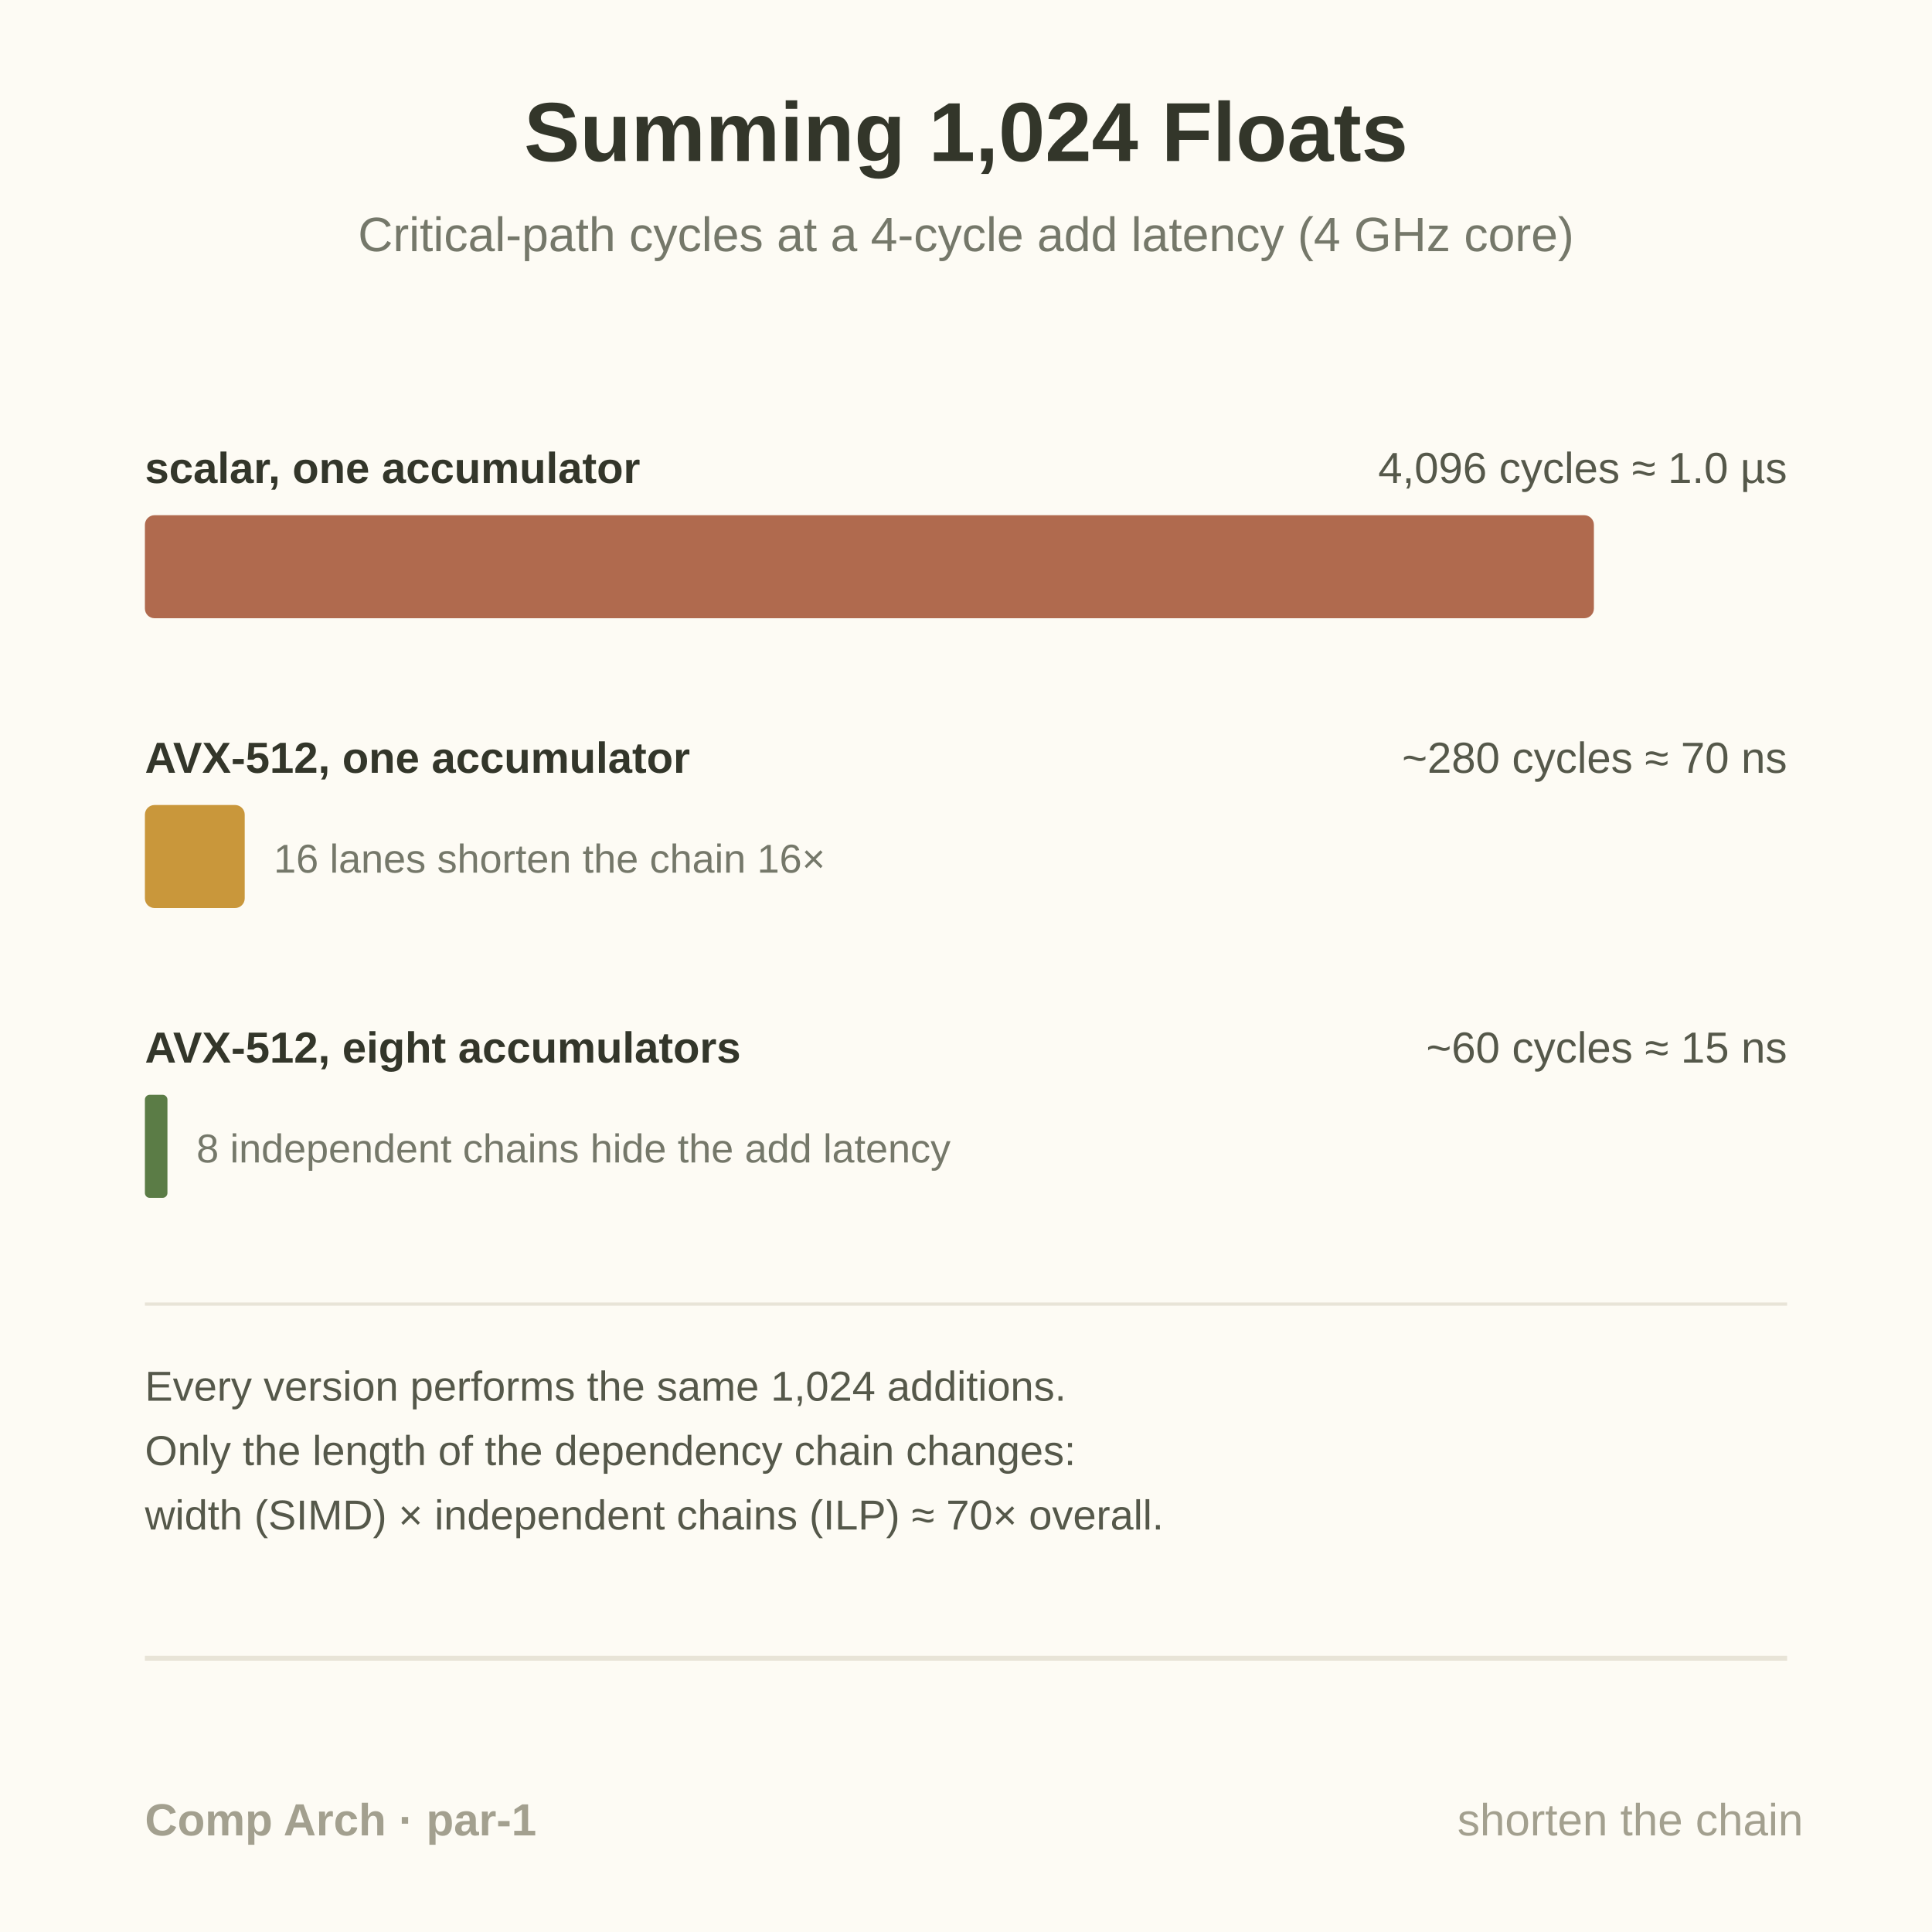
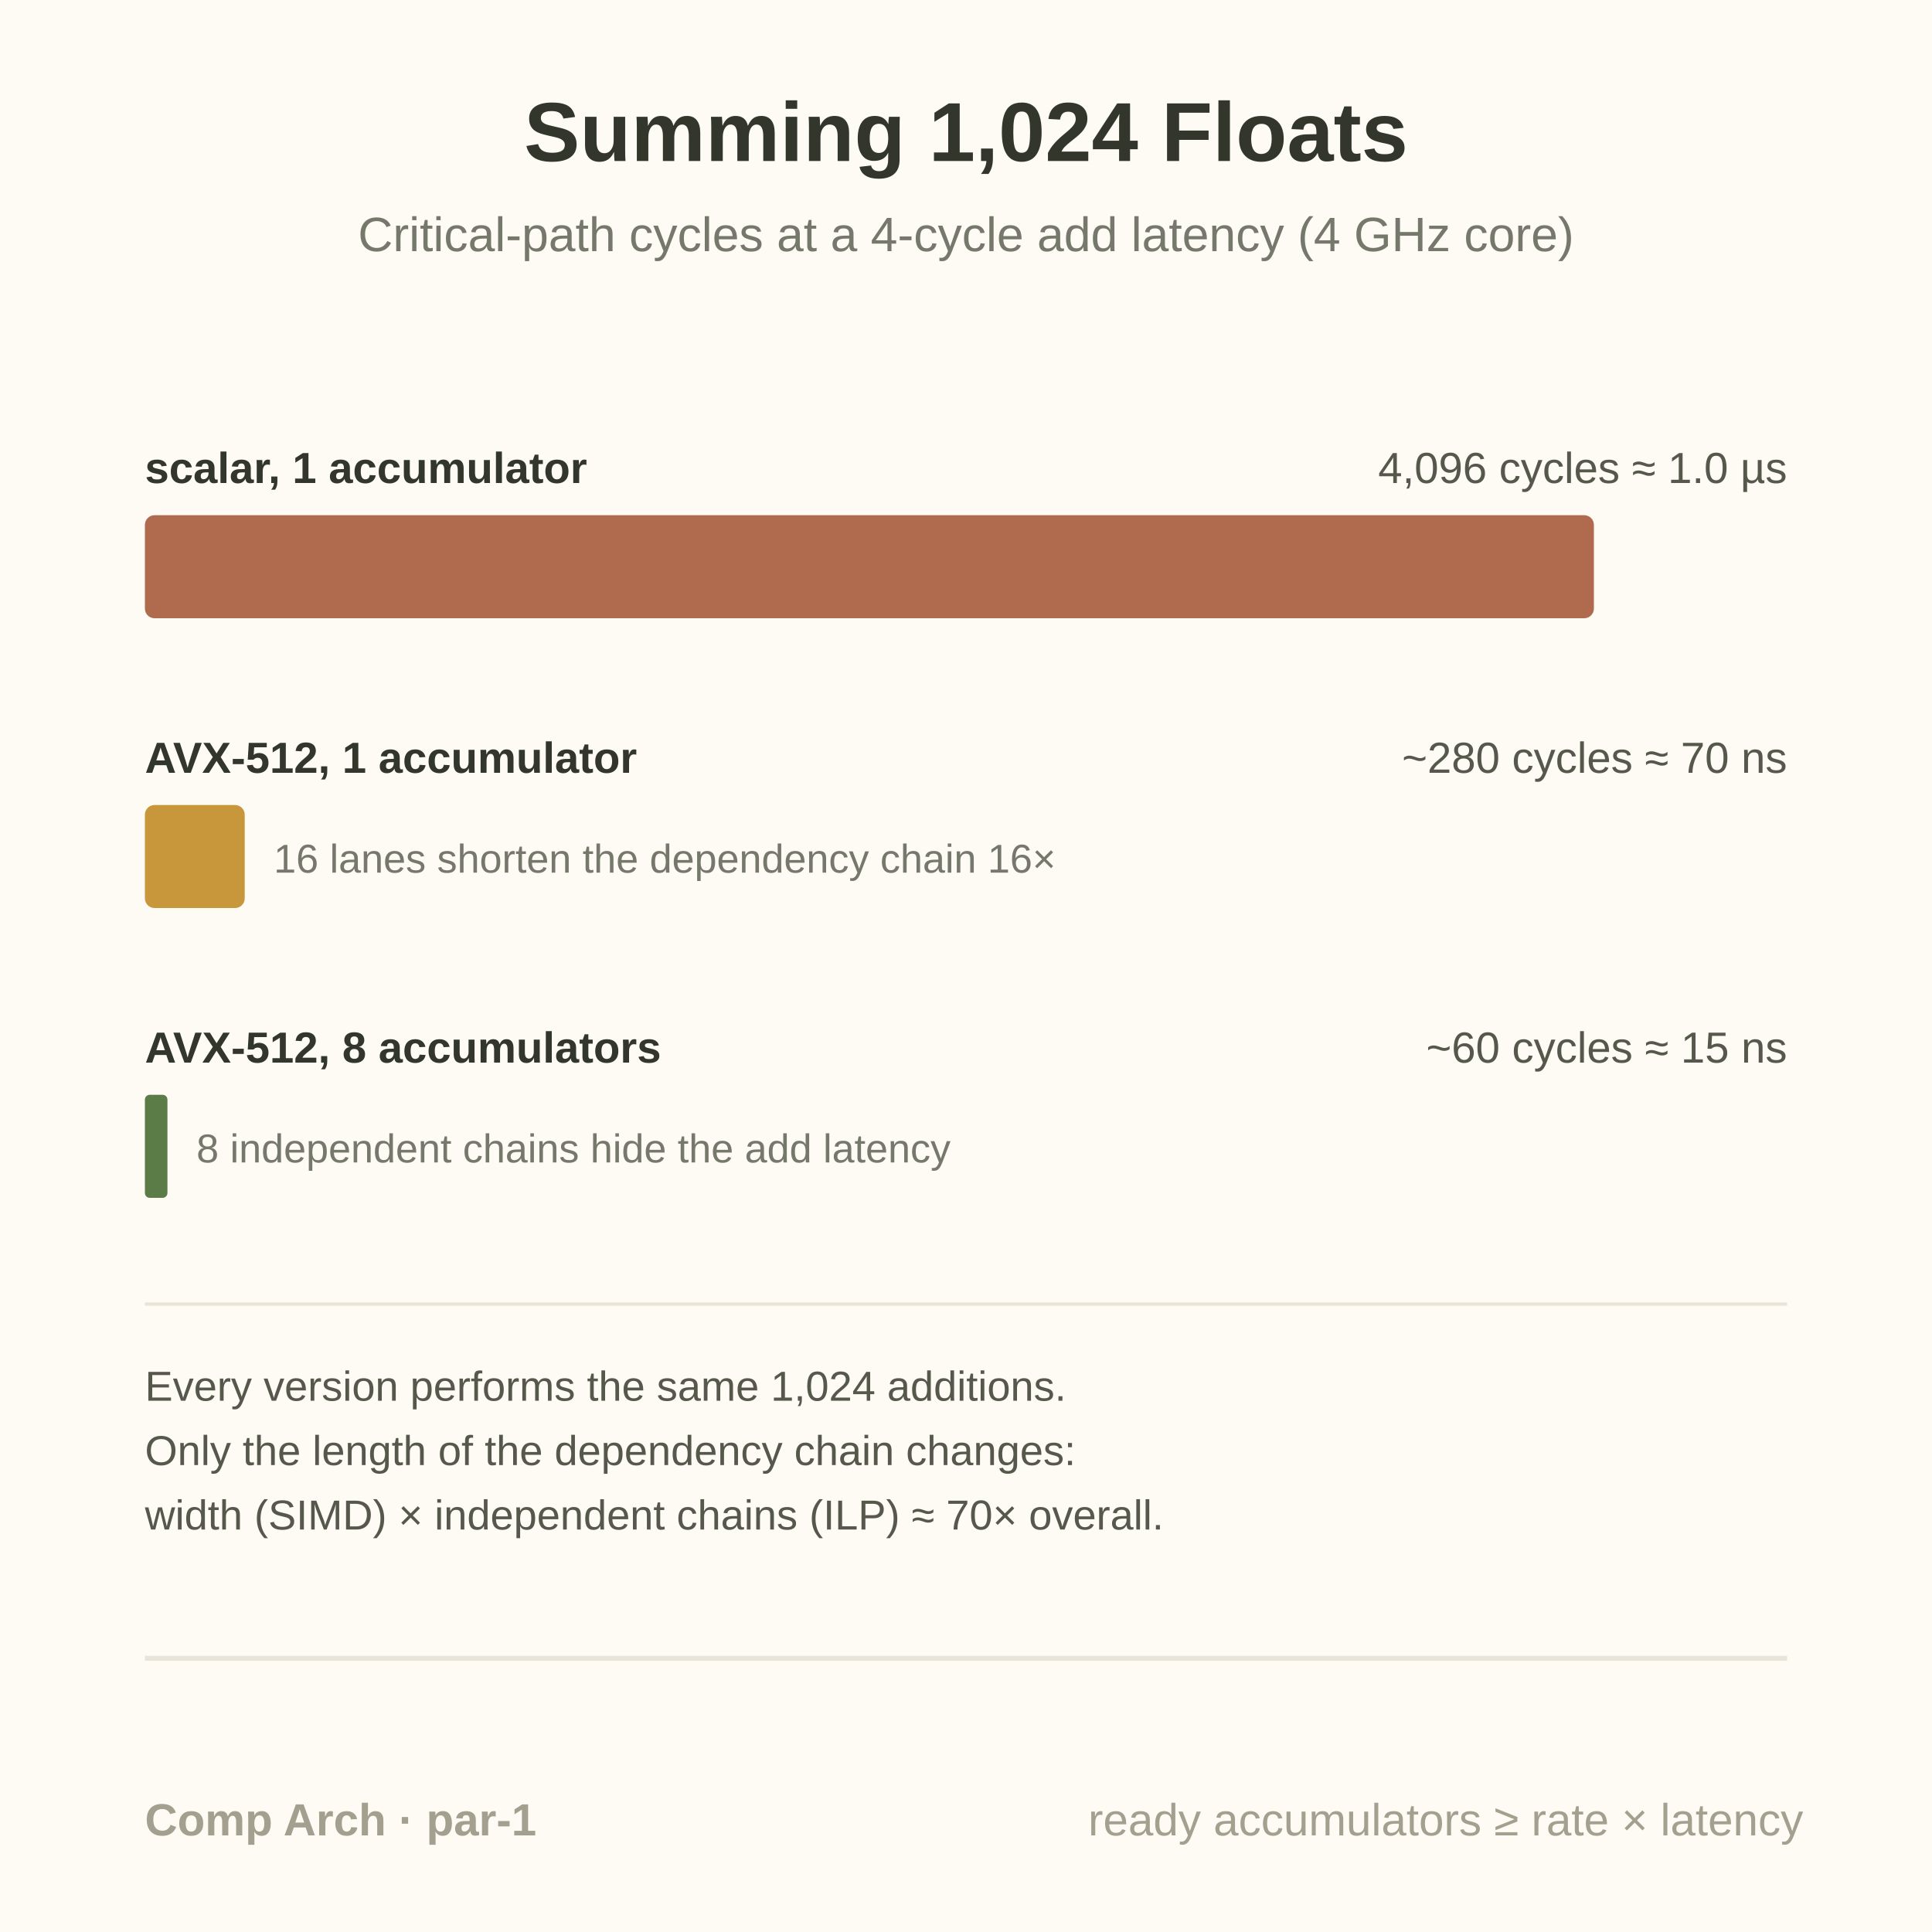
<svg xmlns="http://www.w3.org/2000/svg" width="1200" height="1200" viewBox="0 0 1200 1200" font-family="Helvetica Neue, Arial, sans-serif">
  <rect width="1200" height="1200" fill="#fdfbf4" />
  <text x="600" y="100" text-anchor="middle" font-size="52" font-weight="bold" fill="#33362a">Summing 1,024 Floats</text>
  <text x="600" y="156" text-anchor="middle" font-size="30" fill="#75786a">Critical-path cycles at a 4-cycle add latency (4 GHz core)</text>
-   <text x="90" y="300" font-size="27" font-weight="bold" fill="#33362a">scalar, one accumulator</text>
+   <text x="90" y="300" font-size="27" font-weight="bold" fill="#33362a">scalar, 1 accumulator</text>
  <text x="1110" y="300" text-anchor="end" font-size="27" fill="#55584a">4,096 cycles ≈ 1.0 µs</text>
  <rect x="90" y="320" width="900" height="64" rx="6" fill="#b06a4e" />
-   <text x="90" y="480" font-size="27" font-weight="bold" fill="#33362a">AVX-512, one accumulator</text>
+   <text x="90" y="480" font-size="27" font-weight="bold" fill="#33362a">AVX-512, 1 accumulator</text>
  <text x="1110" y="480" text-anchor="end" font-size="27" fill="#55584a">~280 cycles ≈ 70 ns</text>
  <rect x="90" y="500" width="62" height="64" rx="6" fill="#c9973b" />
-   <text x="170" y="542" font-size="25" fill="#75786a">16 lanes shorten the chain 16×</text>
-   <text x="90" y="660" font-size="27" font-weight="bold" fill="#33362a">AVX-512, eight accumulators</text>
+   <text x="170" y="542" font-size="25" fill="#75786a">16 lanes shorten the dependency chain 16×</text>
+   <text x="90" y="660" font-size="27" font-weight="bold" fill="#33362a">AVX-512, 8 accumulators</text>
  <text x="1110" y="660" text-anchor="end" font-size="27" fill="#55584a">~60 cycles ≈ 15 ns</text>
  <rect x="90" y="680" width="14" height="64" rx="3" fill="#5b7c46" />
  <text x="122" y="722" font-size="25" fill="#75786a">8 independent chains hide the add latency</text>
  <line x1="90" y1="810" x2="1110" y2="810" stroke="#e8e4d7" stroke-width="2" />
  <text x="90" y="870" font-size="26" fill="#55584a">Every version performs the same 1,024 additions.</text>
  <text x="90" y="910" font-size="26" fill="#55584a">Only the length of the dependency chain changes:</text>
  <text x="90" y="950" font-size="26" fill="#55584a">width (SIMD) × independent chains (ILP) ≈ 70× overall.</text>
  <line x1="90" y1="1030" x2="1110" y2="1030" stroke="#e8e4d7" stroke-width="3" />
  <text x="90" y="1140" font-size="28" font-weight="bold" fill="#a3a08f">Comp Arch · par-1</text>
-   <text x="1120" y="1140" text-anchor="end" font-size="28" fill="#a3a08f">shorten the chain</text>
+   <text x="1120" y="1140" text-anchor="end" font-size="28" fill="#a3a08f">ready accumulators ≥ rate × latency</text>
</svg>
